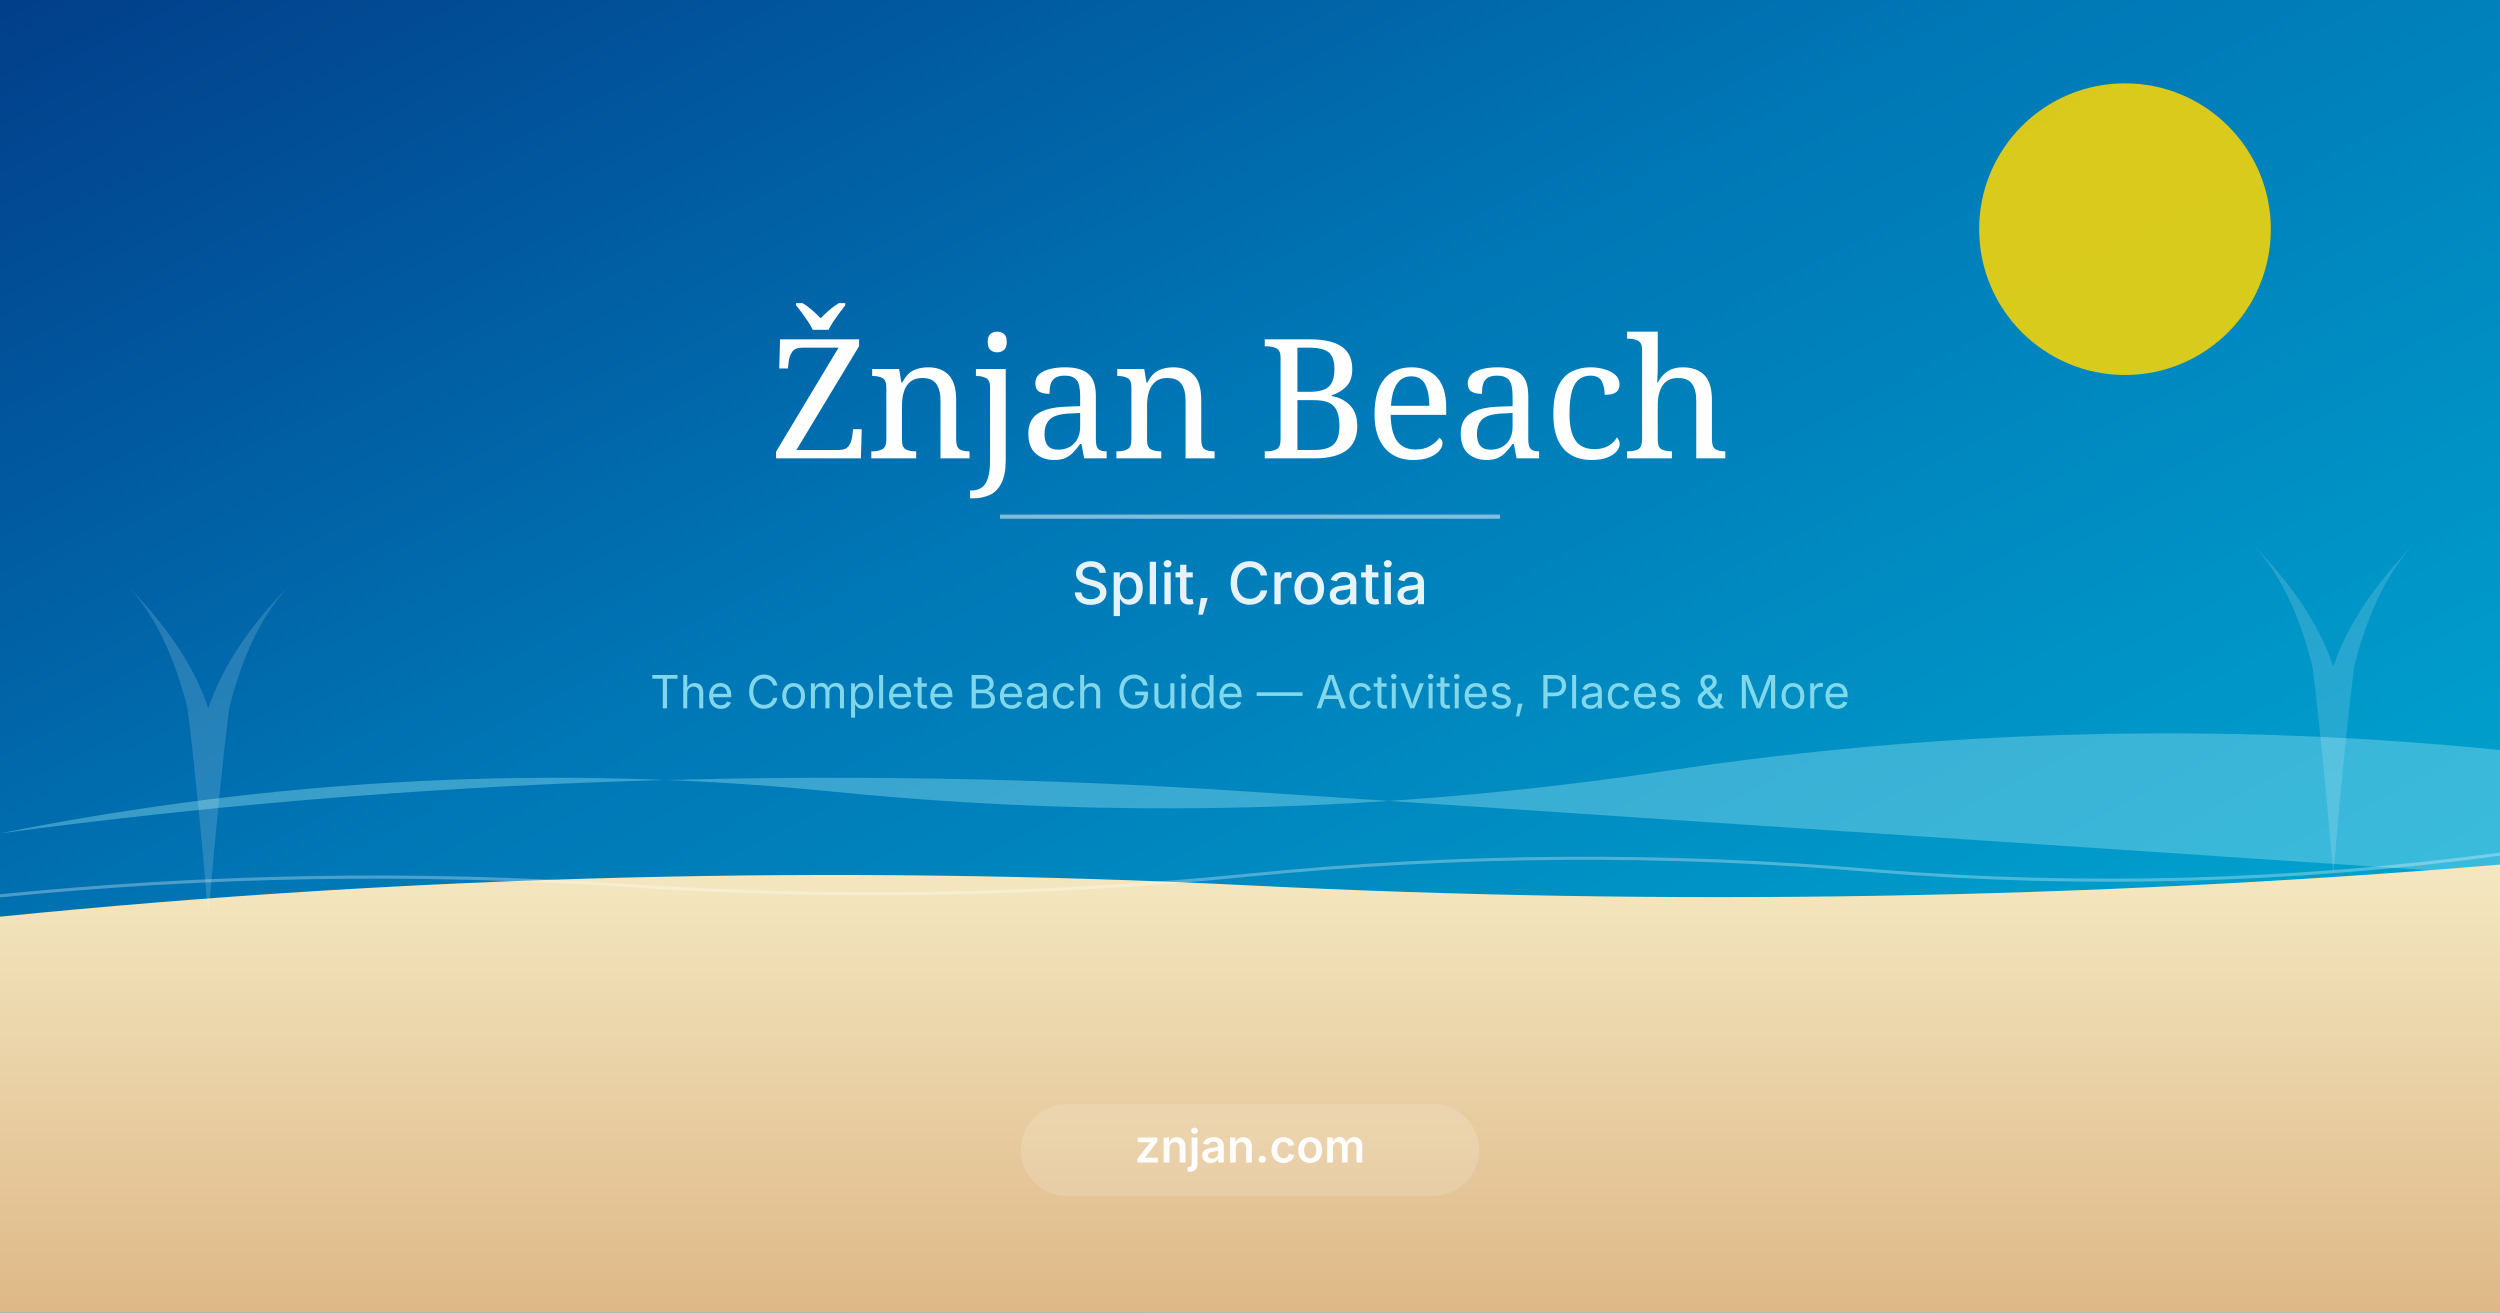
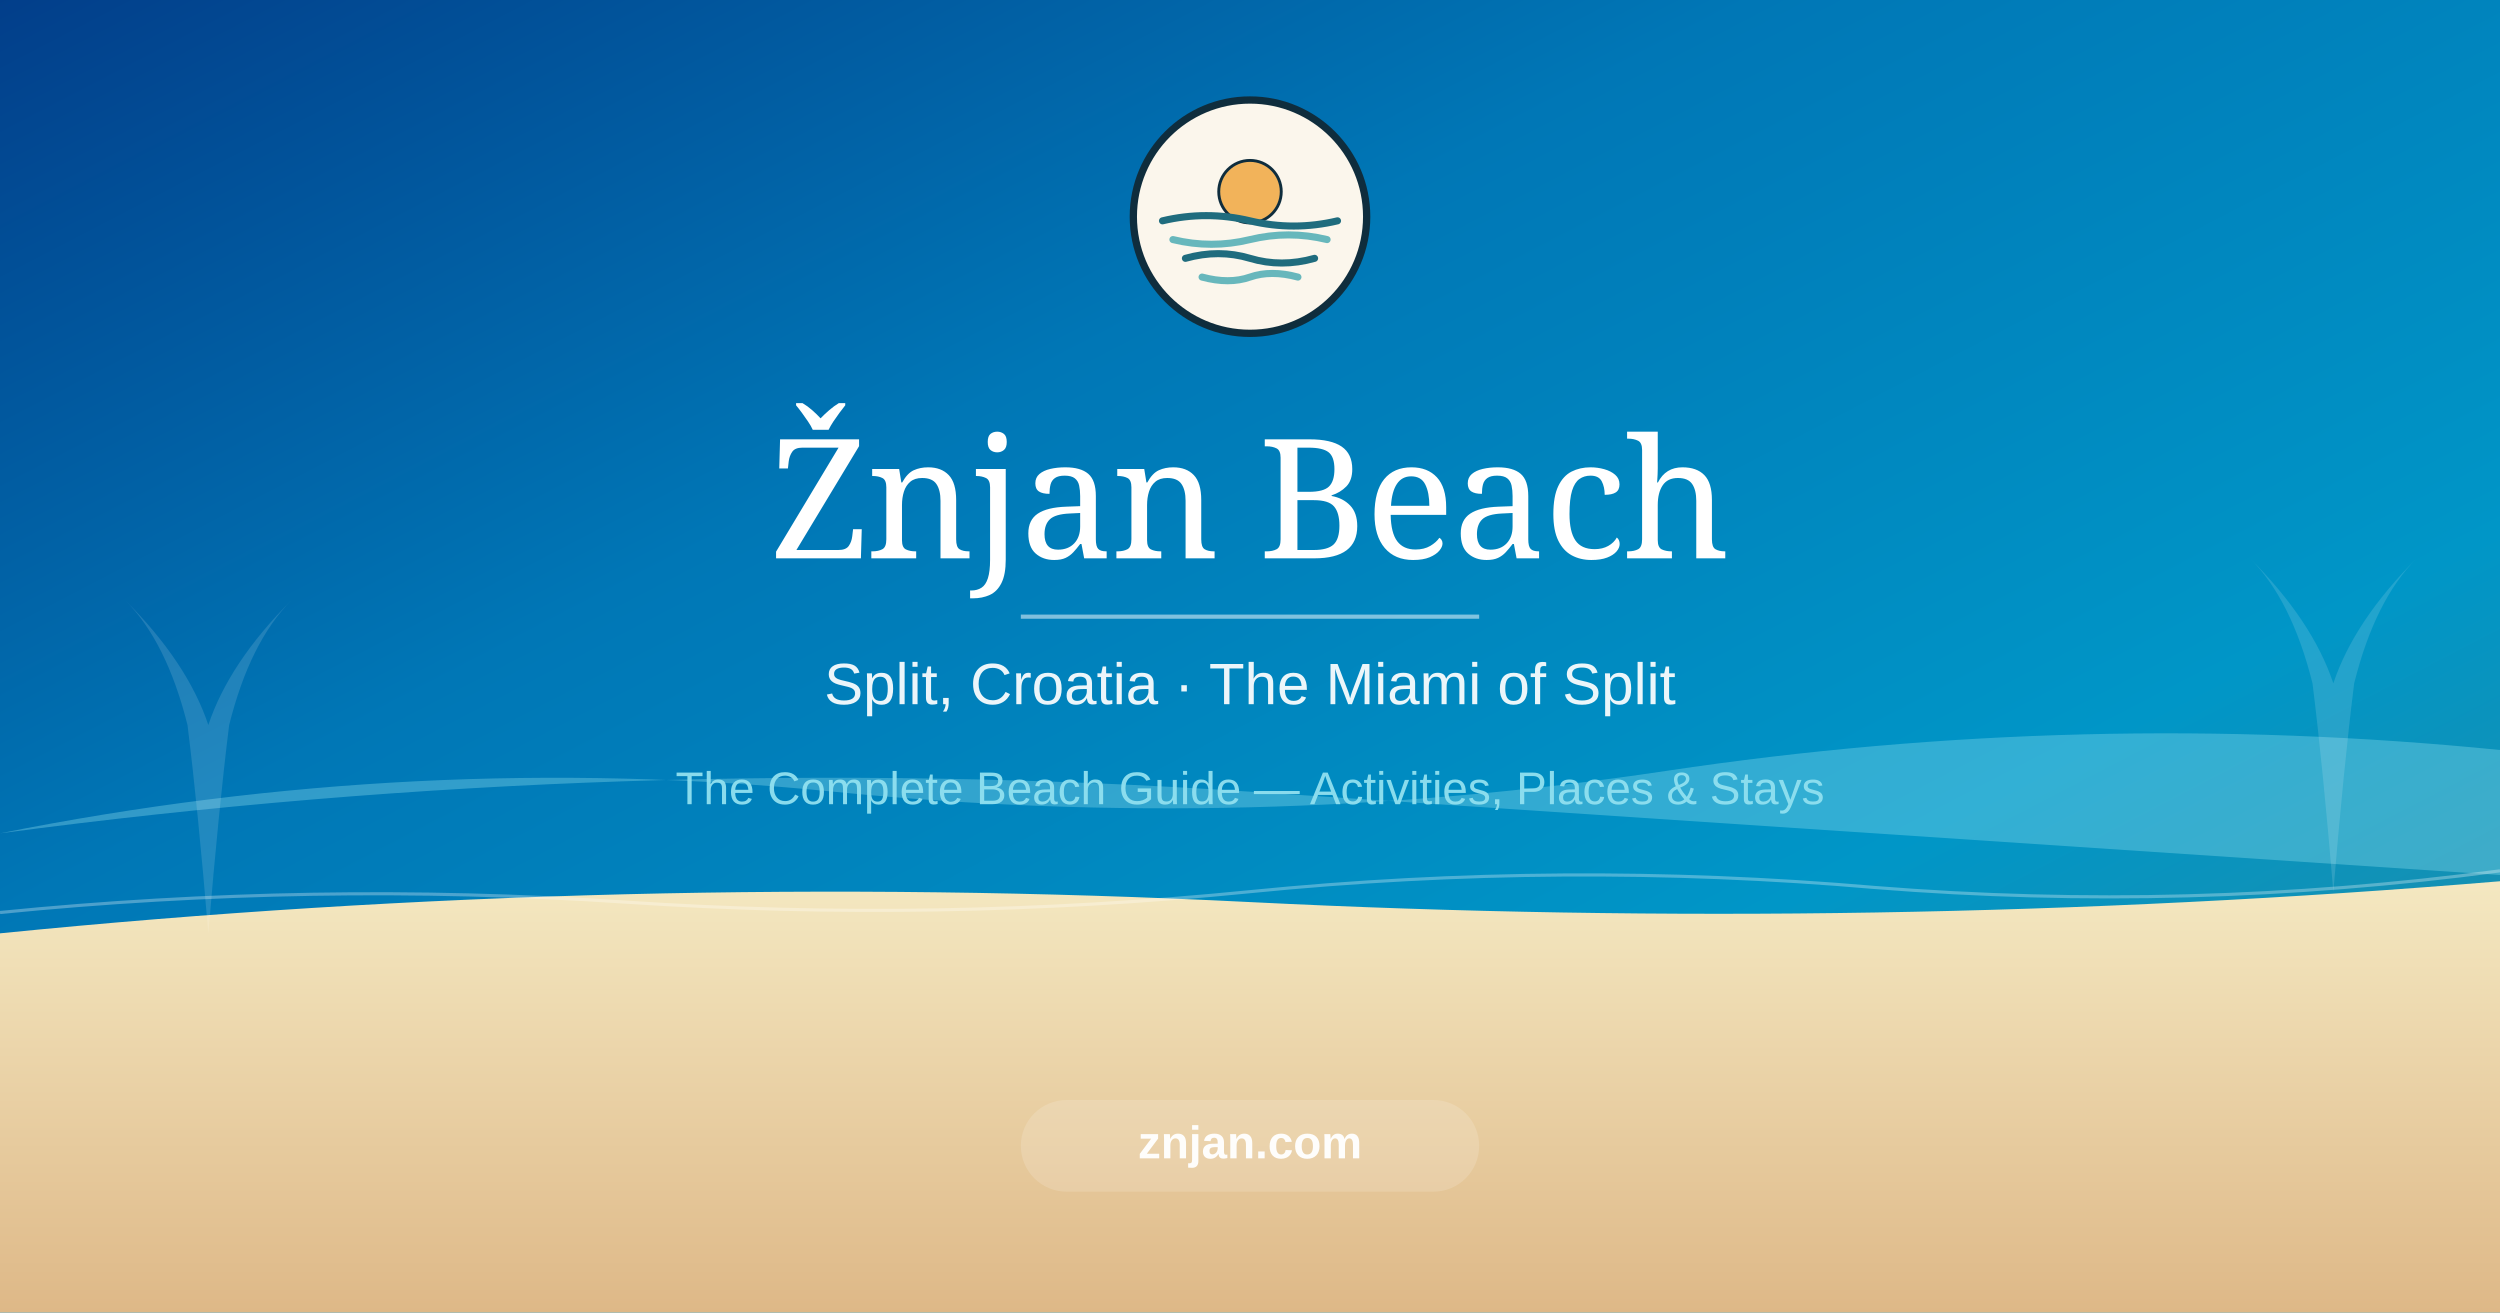
<svg xmlns="http://www.w3.org/2000/svg" width="1200" height="630" viewBox="0 0 1200 630">
  <defs>
    <linearGradient id="bg" x1="0%" y1="0%" x2="100%" y2="100%">
      <stop offset="0%" style="stop-color:#023e8a" />
-       <stop offset="40%" style="stop-color:#0077B6" />
-       <stop offset="100%" style="stop-color:#00B4D8" />
+       <stop offset="35%" style="stop-color:#0077B6" />
+       <stop offset="70%" style="stop-color:#0096c7" />
+       <stop offset="100%" style="stop-color:#2d8a9b" />
    </linearGradient>
    <linearGradient id="sand" x1="0%" y1="0%" x2="0%" y2="100%">
      <stop offset="0%" style="stop-color:#F4E8C1" />
      <stop offset="100%" style="stop-color:#DEB887" />
    </linearGradient>
+     <clipPath id="ogMark">
+       <circle cx="60" cy="60" r="56" />
+     </clipPath>
  </defs>
  <rect width="1200" height="630" fill="url(#bg)" />
-   <ellipse cx="1020" cy="110" rx="70" ry="70" fill="#FFD700" opacity="0.85" />
-   <path d="M0 400 Q200 360 400 380 Q600 400 800 370 Q1000 340 1200 360 L1200 420 Q900 400 600 380 Q300 360 0 400 Z" fill="#90E0EF" opacity="0.4" />
-   <path d="M0 440 Q300 410 600 425 Q900 440 1200 415 L1200 630 L0 630 Z" fill="url(#sand)" />
-   <path d="M0 430 Q150 415 300 425 Q450 435 600 420 Q750 405 900 418 Q1050 430 1200 410" fill="none" stroke="white" stroke-width="1.5" opacity="0.3" />
-   <g opacity="0.15" fill="white">
-     <path d="M100 440 Q95 380 90 340 Q80 300 60 280 Q90 310 100 340 Q110 310 140 280 Q120 300 110 340 Q105 380 100 440Z" />
-     <path d="M1120 420 Q1115 360 1110 320 Q1100 280 1080 260 Q1110 290 1120 320 Q1130 290 1160 260 Q1140 280 1130 320 Q1125 360 1120 420Z" />
+   <path d="M0 400 Q200 360 400 380 Q600 400 800 370 Q1000 340 1200 360 L1200 420 Q900 400 600 380 Q300 360 0 400 Z" fill="#90E0EF" opacity="0.35" />
+   <path d="M0 448 Q300 418 600 433 Q900 448 1200 423 L1200 630 L0 630 Z" fill="url(#sand)" />
+   <path d="M0 438 Q150 423 300 433 Q450 443 600 428 Q750 413 900 426 Q1050 438 1200 418" fill="none" stroke="white" stroke-width="1.5" opacity="0.3" />
+   <g opacity="0.13" fill="white">
+     <path d="M100 448 Q95 388 90 348 Q80 308 60 288 Q90 318 100 348 Q110 318 140 288 Q120 308 110 348 Q105 388 100 448Z" />
+     <path d="M1120 428 Q1115 368 1110 328 Q1100 288 1080 268 Q1110 298 1120 328 Q1130 298 1160 268 Q1140 288 1130 328 Q1125 368 1120 428Z" />
  </g>
-   <text x="600" y="220" text-anchor="middle" font-family="'DM Serif Display', Georgia, serif" font-weight="400" font-size="80" fill="white" letter-spacing="-1">Žnjan Beach</text>
-   <line x1="480" y1="248" x2="720" y2="248" stroke="white" stroke-width="2" opacity="0.5" />
-   <text x="600" y="290" text-anchor="middle" font-family="Inter, Arial, sans-serif" font-weight="500" font-size="28" fill="white" opacity="0.9">Split, Croatia</text>
-   <text x="600" y="340" text-anchor="middle" font-family="Inter, Arial, sans-serif" font-weight="400" font-size="22" fill="#90E0EF" opacity="0.9">The Complete Beach Guide — Activities, Places &amp; More</text>
-   <rect x="490" y="530" width="220" height="44" rx="22" fill="white" opacity="0.15" />
-   <text x="600" y="558" text-anchor="middle" font-family="Inter, Arial, sans-serif" font-weight="600" font-size="22" fill="white" opacity="0.95">znjan.com</text>
+   <g transform="translate(540,44)">
+     <circle cx="60" cy="60" r="56" fill="#FBF6EC" />
+     <g clip-path="url(#ogMark)">
+       <circle cx="60" cy="48" r="15" fill="#F2B35A" stroke="#0F2D3D" stroke-width="1.4" />
+       <path d="M18 62 Q 39 57 60 62 T 102 62" stroke="#1F6C7E" stroke-width="3.4" stroke-linecap="round" fill="none" />
+       <path d="M23 71 Q 41.5 75.5 60 71 T 97 71" stroke="#67B7BC" stroke-width="3.4" stroke-linecap="round" fill="none" />
+       <path d="M29 80 Q 45 75.5 60 80 T 91 80" stroke="#1F6C7E" stroke-width="3.4" stroke-linecap="round" fill="none" />
+       <path d="M37 89 Q 50 92.5 60 89 T 83 89" stroke="#67B7BC" stroke-width="3.4" stroke-linecap="round" fill="none" />
+     </g>
+     <circle cx="60" cy="60" r="56" fill="none" stroke="#0F2D3D" stroke-width="3.5" />
+   </g>
+   <text x="600" y="268" text-anchor="middle" font-family="'DM Serif Display', Georgia, serif" font-weight="400" font-size="80" fill="white" letter-spacing="-1">Žnjan Beach</text>
+   <line x1="490" y1="296" x2="710" y2="296" stroke="white" stroke-width="2" opacity="0.5" />
+   <text x="600" y="338" text-anchor="middle" font-family="Manrope, 'Segoe UI', Arial, sans-serif" font-weight="500" font-size="28" fill="white" opacity="0.92">Split, Croatia · The Miami of Split</text>
+   <text x="600" y="386" text-anchor="middle" font-family="Manrope, 'Segoe UI', Arial, sans-serif" font-weight="400" font-size="22" fill="#90E0EF" opacity="0.95">The Complete Beach Guide — Activities, Places &amp; Stays</text>
+   <rect x="490" y="528" width="220" height="44" rx="22" fill="white" opacity="0.15" />
+   <text x="600" y="556" text-anchor="middle" font-family="Manrope, 'Segoe UI', Arial, sans-serif" font-weight="600" font-size="22" fill="white" opacity="0.95">znjan.com</text>
</svg>
